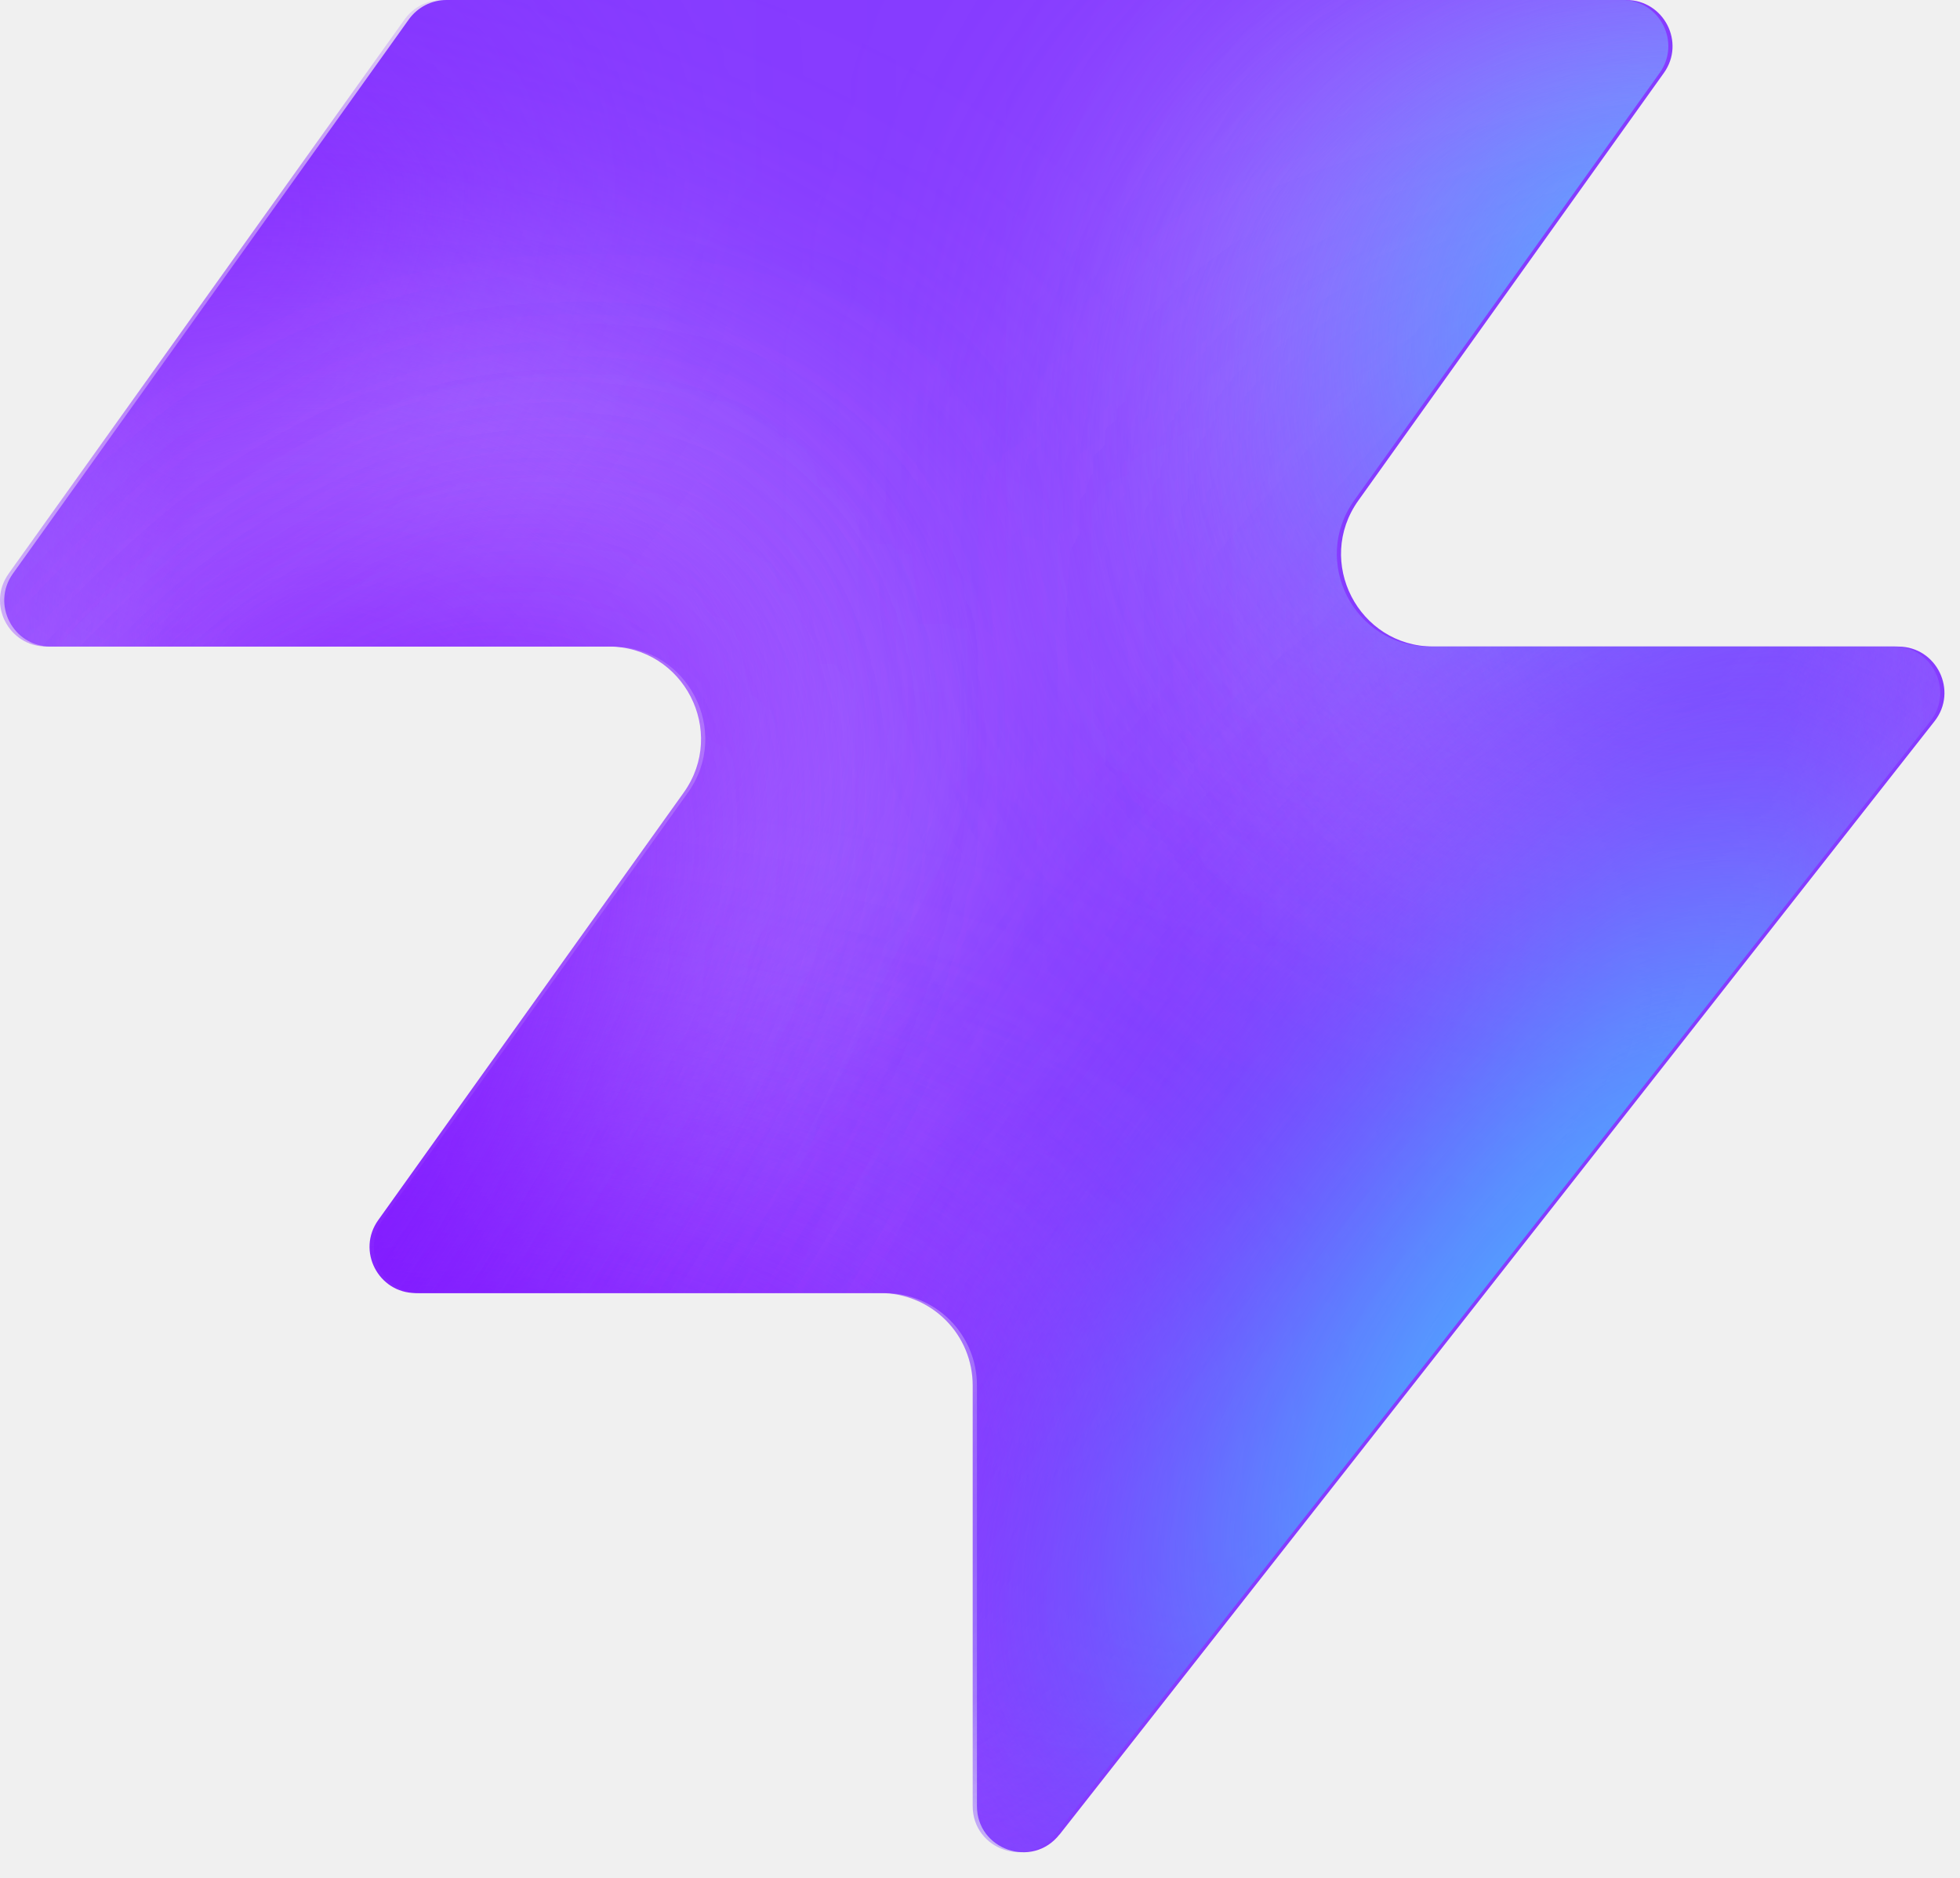
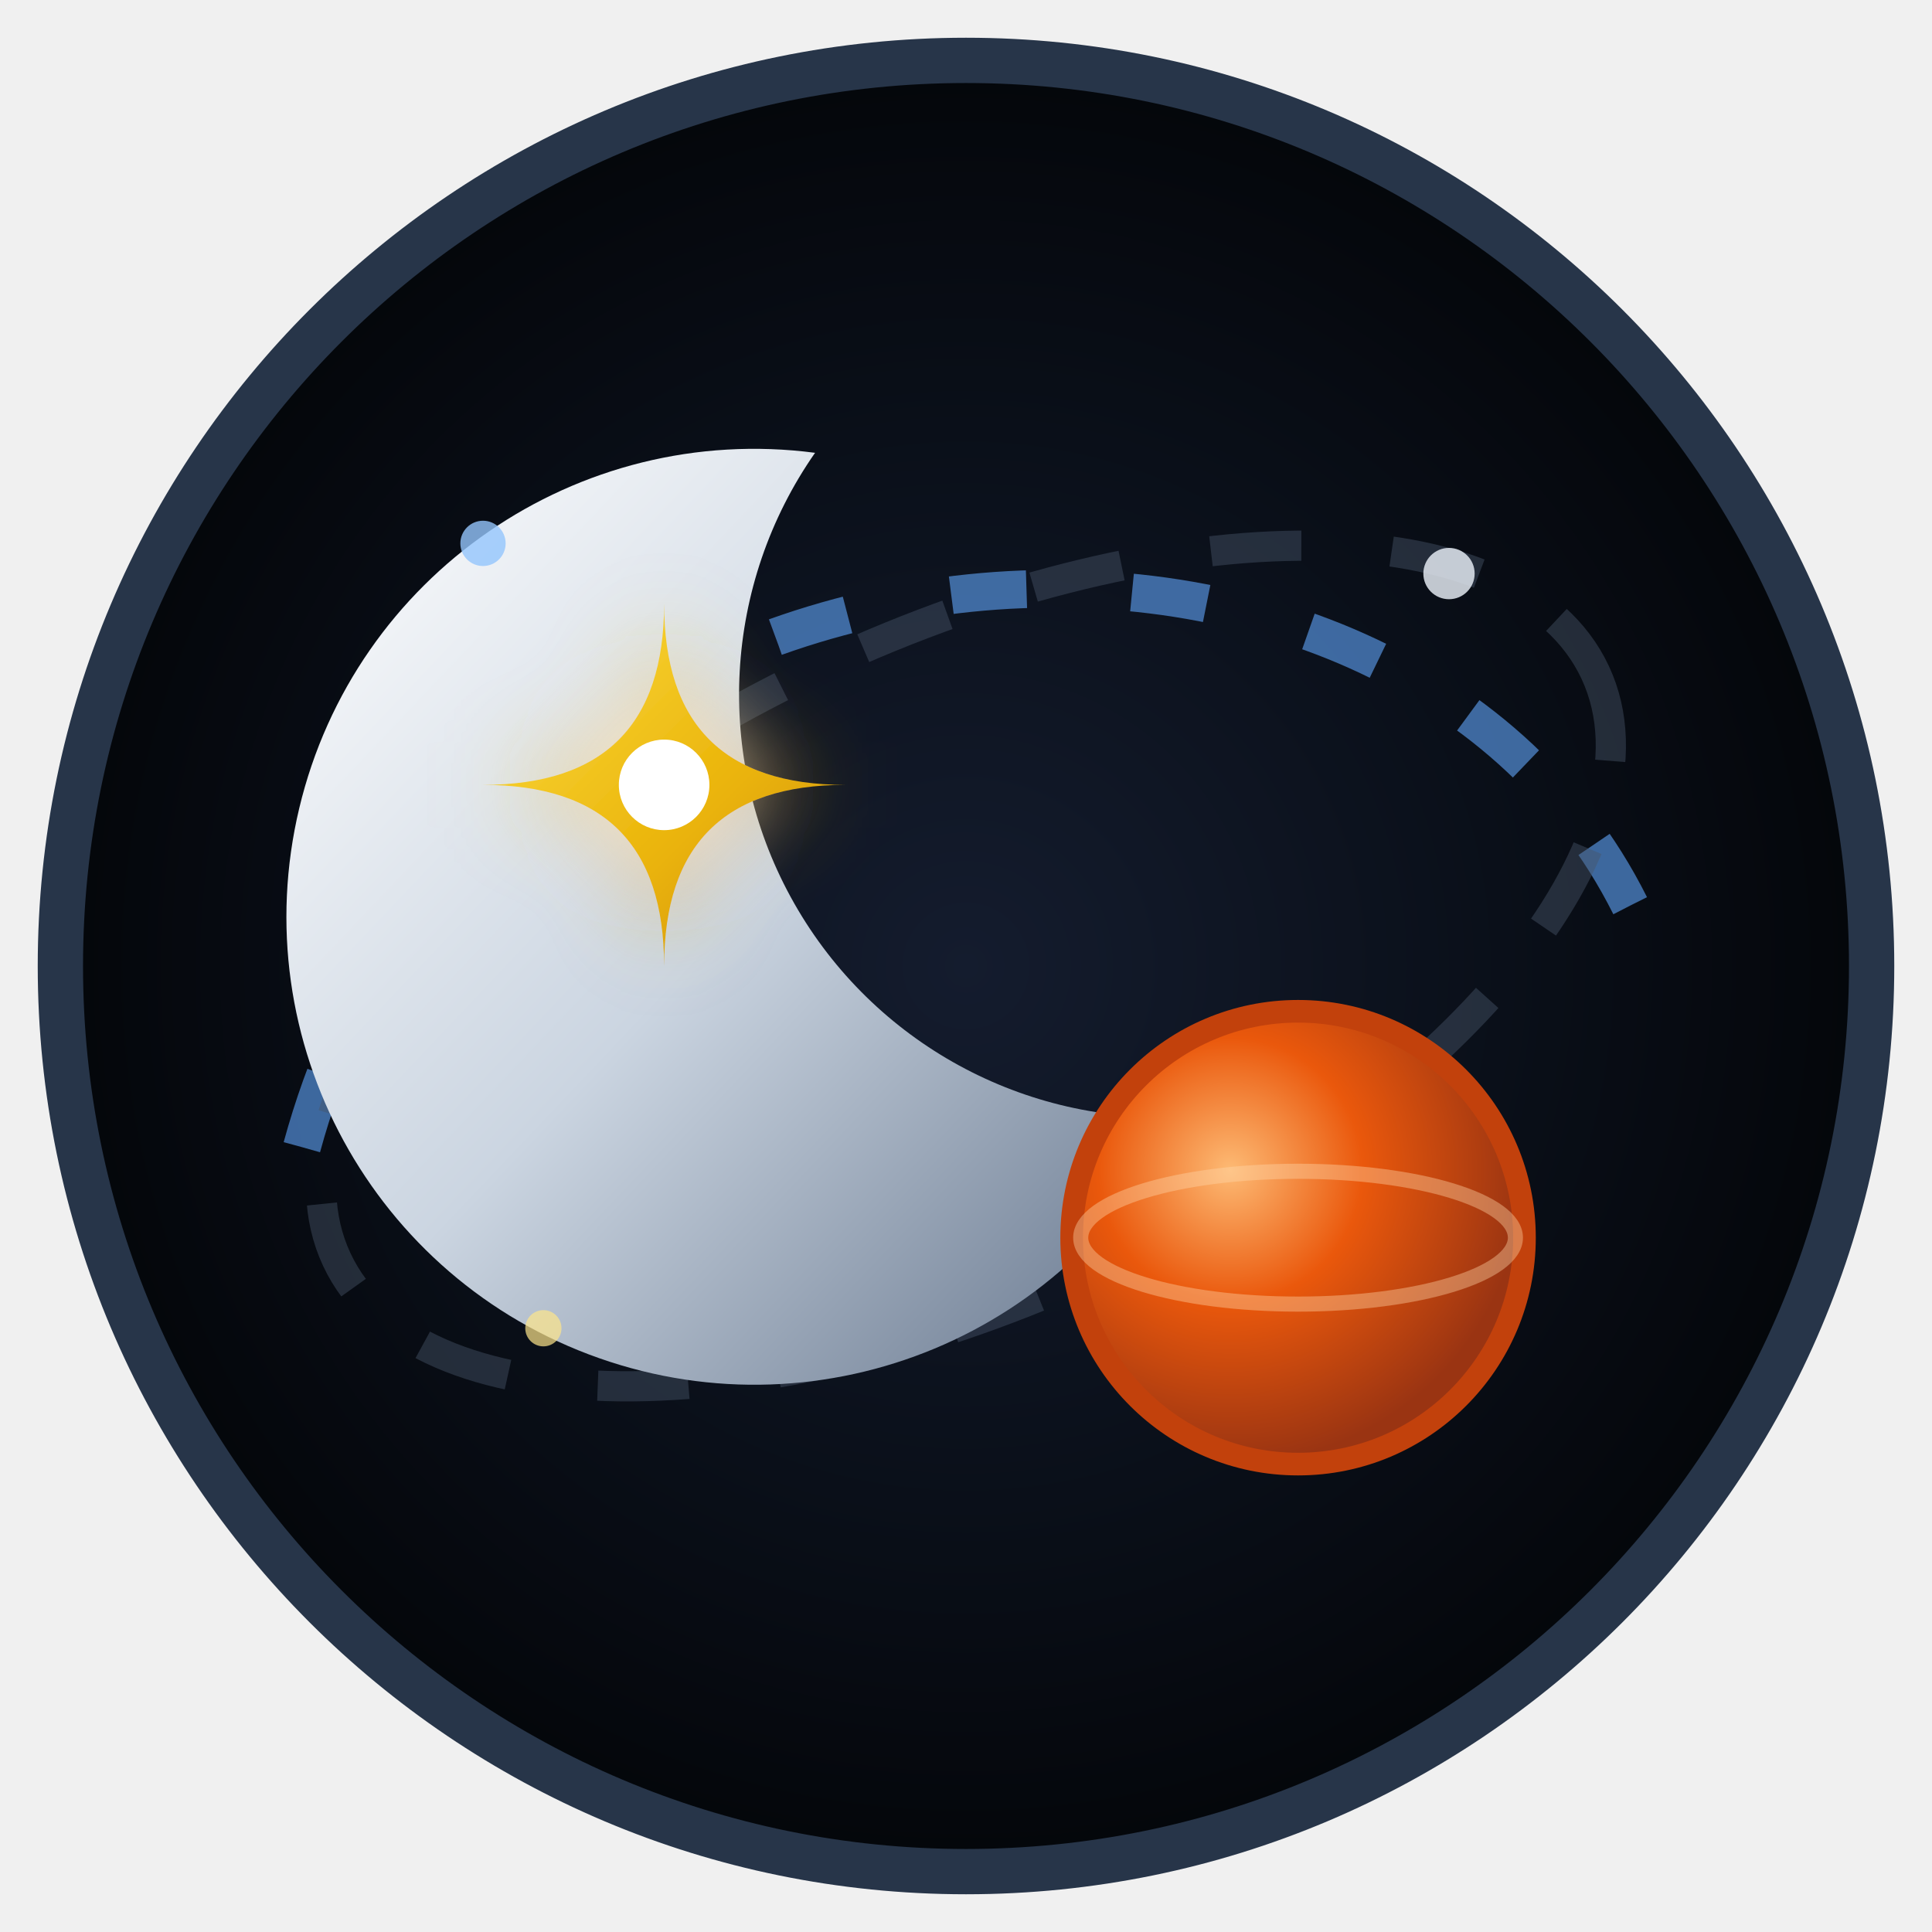
- <svg xmlns="http://www.w3.org/2000/svg" width="48" height="46" fill="none" viewBox="0 0 48 46">
-   <path fill="#863bff" d="M25.946 44.938c-.664.845-2.021.375-2.021-.698V33.937a2.26 2.26 0 0 0-2.262-2.262H10.287c-.92 0-1.456-1.04-.92-1.788l7.48-10.471c1.07-1.497 0-3.578-1.842-3.578H1.237c-.92 0-1.456-1.04-.92-1.788L10.013.474c.214-.297.556-.474.92-.474h28.894c.92 0 1.456 1.04.92 1.788l-7.48 10.471c-1.07 1.498 0 3.579 1.842 3.579h11.377c.943 0 1.473 1.088.89 1.83L25.947 44.94z" style="fill:#863bff;fill:color(display-p3 .525 .23 1);fill-opacity:1" />
-   <mask id="a" width="48" height="46" x="0" y="0" maskUnits="userSpaceOnUse" style="mask-type:alpha">
-     <path fill="#000" d="M25.842 44.938c-.664.844-2.021.375-2.021-.698V33.937a2.26 2.26 0 0 0-2.262-2.262H10.183c-.92 0-1.456-1.04-.92-1.788l7.48-10.471c1.07-1.498 0-3.579-1.842-3.579H1.133c-.92 0-1.456-1.04-.92-1.787L9.91.473c.214-.297.556-.474.92-.474h28.894c.92 0 1.456 1.04.92 1.788l-7.48 10.471c-1.07 1.498 0 3.578 1.842 3.578h11.377c.943 0 1.473 1.088.89 1.832L25.843 44.94z" style="fill:#000;fill-opacity:1" />
-   </mask>
-   <g mask="url(#a)">
-     <g filter="url(#b)">
-       <ellipse cx="5.508" cy="14.704" fill="#ede6ff" rx="5.508" ry="14.704" style="fill:#ede6ff;fill:color(display-p3 .927 .903 1);fill-opacity:1" transform="matrix(.00324 1 1 -.00324 -4.47 31.516)" />
-     </g>
-     <g filter="url(#c)">
-       <ellipse cx="10.399" cy="29.851" fill="#ede6ff" rx="10.399" ry="29.851" style="fill:#ede6ff;fill:color(display-p3 .927 .903 1);fill-opacity:1" transform="matrix(.00324 1 1 -.00324 -39.328 7.883)" />
-     </g>
-     <g filter="url(#d)">
-       <ellipse cx="5.508" cy="30.487" fill="#7e14ff" rx="5.508" ry="30.487" style="fill:#7e14ff;fill:color(display-p3 .492 .077 1);fill-opacity:1" transform="rotate(89.814 -25.913 -14.639)scale(1 -1)" />
-     </g>
-     <g filter="url(#e)">
-       <ellipse cx="5.508" cy="30.599" fill="#7e14ff" rx="5.508" ry="30.599" style="fill:#7e14ff;fill:color(display-p3 .492 .077 1);fill-opacity:1" transform="rotate(89.814 -32.644 -3.334)scale(1 -1)" />
-     </g>
-     <g filter="url(#f)">
-       <ellipse cx="5.508" cy="30.599" fill="#7e14ff" rx="5.508" ry="30.599" style="fill:#7e14ff;fill:color(display-p3 .492 .077 1);fill-opacity:1" transform="matrix(.00324 1 1 -.00324 -34.34 30.47)" />
-     </g>
-     <g filter="url(#g)">
-       <ellipse cx="14.072" cy="22.078" fill="#ede6ff" rx="14.072" ry="22.078" style="fill:#ede6ff;fill:color(display-p3 .927 .903 1);fill-opacity:1" transform="rotate(93.35 24.506 48.493)scale(-1 1)" />
-     </g>
-     <g filter="url(#h)">
-       <ellipse cx="3.47" cy="21.501" fill="#7e14ff" rx="3.47" ry="21.501" style="fill:#7e14ff;fill:color(display-p3 .492 .077 1);fill-opacity:1" transform="rotate(89.009 28.708 47.59)scale(-1 1)" />
-     </g>
-     <g filter="url(#i)">
-       <ellipse cx="3.47" cy="21.501" fill="#7e14ff" rx="3.47" ry="21.501" style="fill:#7e14ff;fill:color(display-p3 .492 .077 1);fill-opacity:1" transform="rotate(89.009 28.708 47.59)scale(-1 1)" />
-     </g>
-     <g filter="url(#j)">
-       <ellipse cx=".387" cy="8.972" fill="#7e14ff" rx="4.407" ry="29.108" style="fill:#7e14ff;fill:color(display-p3 .492 .077 1);fill-opacity:1" transform="rotate(39.51 .387 8.972)" />
-     </g>
-     <g filter="url(#k)">
-       <ellipse cx="47.523" cy="-6.092" fill="#7e14ff" rx="4.407" ry="29.108" style="fill:#7e14ff;fill:color(display-p3 .492 .077 1);fill-opacity:1" transform="rotate(37.892 47.523 -6.092)" />
-     </g>
-     <g filter="url(#l)">
-       <ellipse cx="41.412" cy="6.333" fill="#47bfff" rx="5.971" ry="9.665" style="fill:#47bfff;fill:color(display-p3 .28 .748 1);fill-opacity:1" transform="rotate(37.892 41.412 6.333)" />
-     </g>
-     <g filter="url(#m)">
-       <ellipse cx="-1.879" cy="38.332" fill="#7e14ff" rx="4.407" ry="29.108" style="fill:#7e14ff;fill:color(display-p3 .492 .077 1);fill-opacity:1" transform="rotate(37.892 -1.88 38.332)" />
-     </g>
-     <g filter="url(#n)">
-       <ellipse cx="-1.879" cy="38.332" fill="#7e14ff" rx="4.407" ry="29.108" style="fill:#7e14ff;fill:color(display-p3 .492 .077 1);fill-opacity:1" transform="rotate(37.892 -1.88 38.332)" />
-     </g>
-     <g filter="url(#o)">
-       <ellipse cx="35.651" cy="29.907" fill="#7e14ff" rx="4.407" ry="29.108" style="fill:#7e14ff;fill:color(display-p3 .492 .077 1);fill-opacity:1" transform="rotate(37.892 35.651 29.907)" />
-     </g>
-     <g filter="url(#p)">
-       <ellipse cx="38.418" cy="32.4" fill="#47bfff" rx="5.971" ry="15.297" style="fill:#47bfff;fill:color(display-p3 .28 .748 1);fill-opacity:1" transform="rotate(37.892 38.418 32.4)" />
-     </g>
-   </g>
+ <svg xmlns="http://www.w3.org/2000/svg" viewBox="0 0 64 64" width="64" height="64">
  <defs>
-     <filter id="b" width="60.045" height="41.654" x="-19.77" y="16.149" color-interpolation-filters="sRGB" filterUnits="userSpaceOnUse">
-       <feFlood flood-opacity="0" result="BackgroundImageFix" />
-       <feBlend in="SourceGraphic" in2="BackgroundImageFix" result="shape" />
-       <feGaussianBlur result="effect1_foregroundBlur_2002_17158" stdDeviation="7.659" />
-     </filter>
-     <filter id="c" width="90.34" height="51.437" x="-54.613" y="-7.533" color-interpolation-filters="sRGB" filterUnits="userSpaceOnUse">
-       <feFlood flood-opacity="0" result="BackgroundImageFix" />
-       <feBlend in="SourceGraphic" in2="BackgroundImageFix" result="shape" />
-       <feGaussianBlur result="effect1_foregroundBlur_2002_17158" stdDeviation="7.659" />
-     </filter>
-     <filter id="d" width="79.355" height="29.4" x="-49.64" y="2.03" color-interpolation-filters="sRGB" filterUnits="userSpaceOnUse">
-       <feFlood flood-opacity="0" result="BackgroundImageFix" />
-       <feBlend in="SourceGraphic" in2="BackgroundImageFix" result="shape" />
-       <feGaussianBlur result="effect1_foregroundBlur_2002_17158" stdDeviation="4.596" />
-     </filter>
-     <filter id="e" width="79.579" height="29.4" x="-45.045" y="20.029" color-interpolation-filters="sRGB" filterUnits="userSpaceOnUse">
-       <feFlood flood-opacity="0" result="BackgroundImageFix" />
-       <feBlend in="SourceGraphic" in2="BackgroundImageFix" result="shape" />
-       <feGaussianBlur result="effect1_foregroundBlur_2002_17158" stdDeviation="4.596" />
-     </filter>
-     <filter id="f" width="79.579" height="29.4" x="-43.513" y="21.178" color-interpolation-filters="sRGB" filterUnits="userSpaceOnUse">
-       <feFlood flood-opacity="0" result="BackgroundImageFix" />
-       <feBlend in="SourceGraphic" in2="BackgroundImageFix" result="shape" />
-       <feGaussianBlur result="effect1_foregroundBlur_2002_17158" stdDeviation="4.596" />
-     </filter>
-     <filter id="g" width="74.749" height="58.852" x="15.756" y="-17.901" color-interpolation-filters="sRGB" filterUnits="userSpaceOnUse">
-       <feFlood flood-opacity="0" result="BackgroundImageFix" />
-       <feBlend in="SourceGraphic" in2="BackgroundImageFix" result="shape" />
-       <feGaussianBlur result="effect1_foregroundBlur_2002_17158" stdDeviation="7.659" />
-     </filter>
-     <filter id="h" width="61.377" height="25.362" x="23.548" y="2.284" color-interpolation-filters="sRGB" filterUnits="userSpaceOnUse">
-       <feFlood flood-opacity="0" result="BackgroundImageFix" />
-       <feBlend in="SourceGraphic" in2="BackgroundImageFix" result="shape" />
-       <feGaussianBlur result="effect1_foregroundBlur_2002_17158" stdDeviation="4.596" />
-     </filter>
-     <filter id="i" width="61.377" height="25.362" x="23.548" y="2.284" color-interpolation-filters="sRGB" filterUnits="userSpaceOnUse">
-       <feFlood flood-opacity="0" result="BackgroundImageFix" />
-       <feBlend in="SourceGraphic" in2="BackgroundImageFix" result="shape" />
-       <feGaussianBlur result="effect1_foregroundBlur_2002_17158" stdDeviation="4.596" />
-     </filter>
-     <filter id="j" width="56.045" height="63.649" x="-27.636" y="-22.853" color-interpolation-filters="sRGB" filterUnits="userSpaceOnUse">
-       <feFlood flood-opacity="0" result="BackgroundImageFix" />
-       <feBlend in="SourceGraphic" in2="BackgroundImageFix" result="shape" />
-       <feGaussianBlur result="effect1_foregroundBlur_2002_17158" stdDeviation="4.596" />
-     </filter>
-     <filter id="k" width="54.814" height="64.646" x="20.116" y="-38.415" color-interpolation-filters="sRGB" filterUnits="userSpaceOnUse">
-       <feFlood flood-opacity="0" result="BackgroundImageFix" />
-       <feBlend in="SourceGraphic" in2="BackgroundImageFix" result="shape" />
-       <feGaussianBlur result="effect1_foregroundBlur_2002_17158" stdDeviation="4.596" />
-     </filter>
-     <filter id="l" width="33.541" height="35.313" x="24.641" y="-11.323" color-interpolation-filters="sRGB" filterUnits="userSpaceOnUse">
-       <feFlood flood-opacity="0" result="BackgroundImageFix" />
-       <feBlend in="SourceGraphic" in2="BackgroundImageFix" result="shape" />
-       <feGaussianBlur result="effect1_foregroundBlur_2002_17158" stdDeviation="4.596" />
-     </filter>
-     <filter id="m" width="54.814" height="64.646" x="-29.286" y="6.009" color-interpolation-filters="sRGB" filterUnits="userSpaceOnUse">
-       <feFlood flood-opacity="0" result="BackgroundImageFix" />
-       <feBlend in="SourceGraphic" in2="BackgroundImageFix" result="shape" />
-       <feGaussianBlur result="effect1_foregroundBlur_2002_17158" stdDeviation="4.596" />
-     </filter>
-     <filter id="n" width="54.814" height="64.646" x="-29.286" y="6.009" color-interpolation-filters="sRGB" filterUnits="userSpaceOnUse">
-       <feFlood flood-opacity="0" result="BackgroundImageFix" />
-       <feBlend in="SourceGraphic" in2="BackgroundImageFix" result="shape" />
-       <feGaussianBlur result="effect1_foregroundBlur_2002_17158" stdDeviation="4.596" />
-     </filter>
-     <filter id="o" width="54.814" height="64.646" x="8.244" y="-2.416" color-interpolation-filters="sRGB" filterUnits="userSpaceOnUse">
-       <feFlood flood-opacity="0" result="BackgroundImageFix" />
-       <feBlend in="SourceGraphic" in2="BackgroundImageFix" result="shape" />
-       <feGaussianBlur result="effect1_foregroundBlur_2002_17158" stdDeviation="4.596" />
-     </filter>
-     <filter id="p" width="39.409" height="43.623" x="18.713" y="10.588" color-interpolation-filters="sRGB" filterUnits="userSpaceOnUse">
-       <feFlood flood-opacity="0" result="BackgroundImageFix" />
-       <feBlend in="SourceGraphic" in2="BackgroundImageFix" result="shape" />
-       <feGaussianBlur result="effect1_foregroundBlur_2002_17158" stdDeviation="4.596" />
+     <radialGradient id="spaceBg" cx="50%" cy="50%" r="50%">
+       <stop offset="0%" stop-color="#141C2E" />
+       <stop offset="65%" stop-color="#090E17" />
+       <stop offset="100%" stop-color="#04060A" />
+     </radialGradient>
+     <linearGradient id="moonGrad" x1="0%" y1="0%" x2="100%" y2="100%">
+       <stop offset="0%" stop-color="#FFFFFF" />
+       <stop offset="50%" stop-color="#CBD5E1" />
+       <stop offset="100%" stop-color="#64748B" />
+     </linearGradient>
+     <radialGradient id="marsGrad" cx="35%" cy="35%" r="65%">
+       <stop offset="0%" stop-color="#FDBA74" />
+       <stop offset="45%" stop-color="#EA580C" />
+       <stop offset="100%" stop-color="#9A3412" />
+     </radialGradient>
+     <linearGradient id="goldGrad" x1="0%" y1="0%" x2="100%" y2="100%">
+       <stop offset="0%" stop-color="#FDE047" />
+       <stop offset="60%" stop-color="#EAB308" />
+       <stop offset="100%" stop-color="#CA8A04" />
+     </linearGradient>
+     <filter id="relicGlow" x="-20%" y="-20%" width="140%" height="140%">
+       <feGaussianBlur stdDeviation="1.5" result="blur" />
+       <feComposite in="SourceGraphic" in2="blur" operator="over" />
    </filter>
  </defs>
+   <circle cx="32" cy="32" r="30" fill="url(#spaceBg)" stroke="#273549" stroke-width="1.5" />
+   <path d="M 10 38 C 16 16, 46 14, 54 30" fill="none" stroke="#60A5FA" stroke-width="1.25" stroke-dasharray="2.5 3.5" opacity="0.6" />
+   <ellipse cx="32" cy="32" rx="23" ry="11" transform="rotate(-25 32 32)" fill="none" stroke="#475569" stroke-width="1" stroke-dasharray="3 3" opacity="0.45" />
+   <path d="M 27 15 A 14 14 0 0 0 39 37 A 15.5 15.5 0 1 1 27 15 Z" fill="url(#moonGrad)" />
+   <circle cx="43" cy="41" r="7.5" fill="url(#marsGrad)" stroke="#C2410C" stroke-width="0.75" />
+   <ellipse cx="43" cy="41" rx="7.2" ry="2.2" fill="none" stroke="#FED7AA" stroke-width="0.5" opacity="0.4" />
+   <g filter="url(#relicGlow)">
+     <path d="M 22 20 Q 22 26 16 26 Q 22 26 22 32 Q 22 26 28 26 Q 22 26 22 20 Z" fill="url(#goldGrad)" />
+     <circle cx="22" cy="26" r="1.5" fill="#FFFFFF" />
+   </g>
+   <circle cx="16" cy="18" r="0.75" fill="#93C5FD" opacity="0.8" />
+   <circle cx="48" cy="19" r="0.85" fill="#E2E8F0" opacity="0.85" />
+   <circle cx="18" cy="44" r="0.6" fill="#FDE68A" opacity="0.7" />
</svg>
